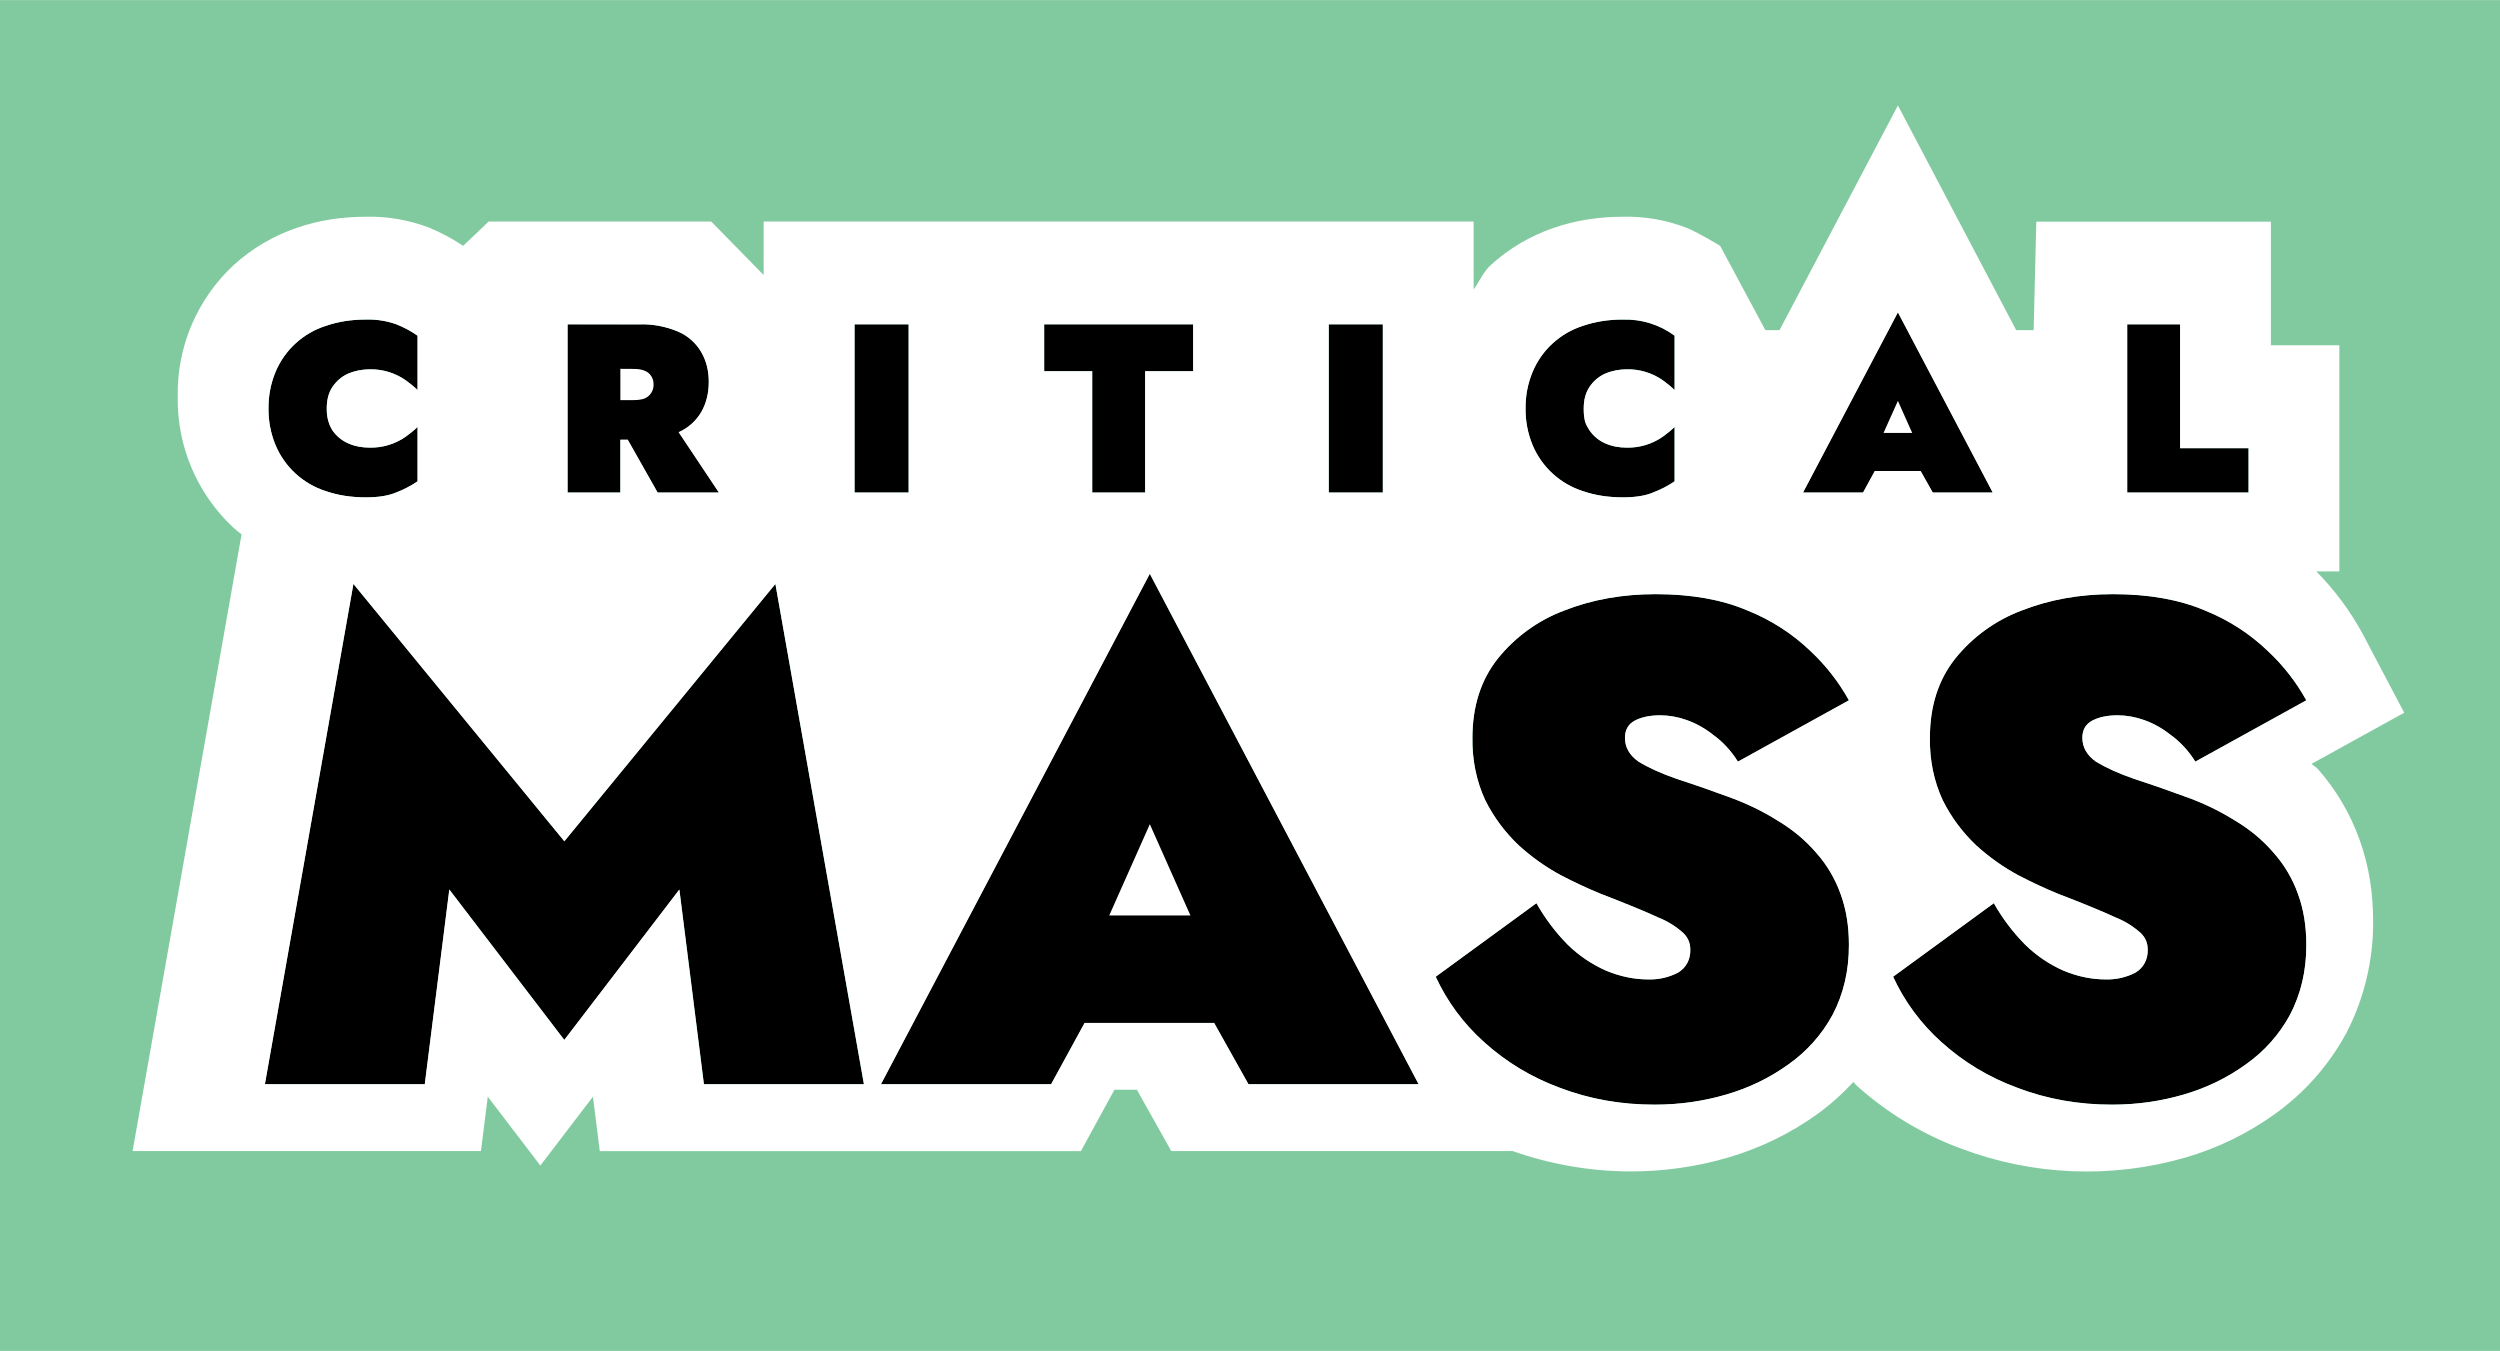
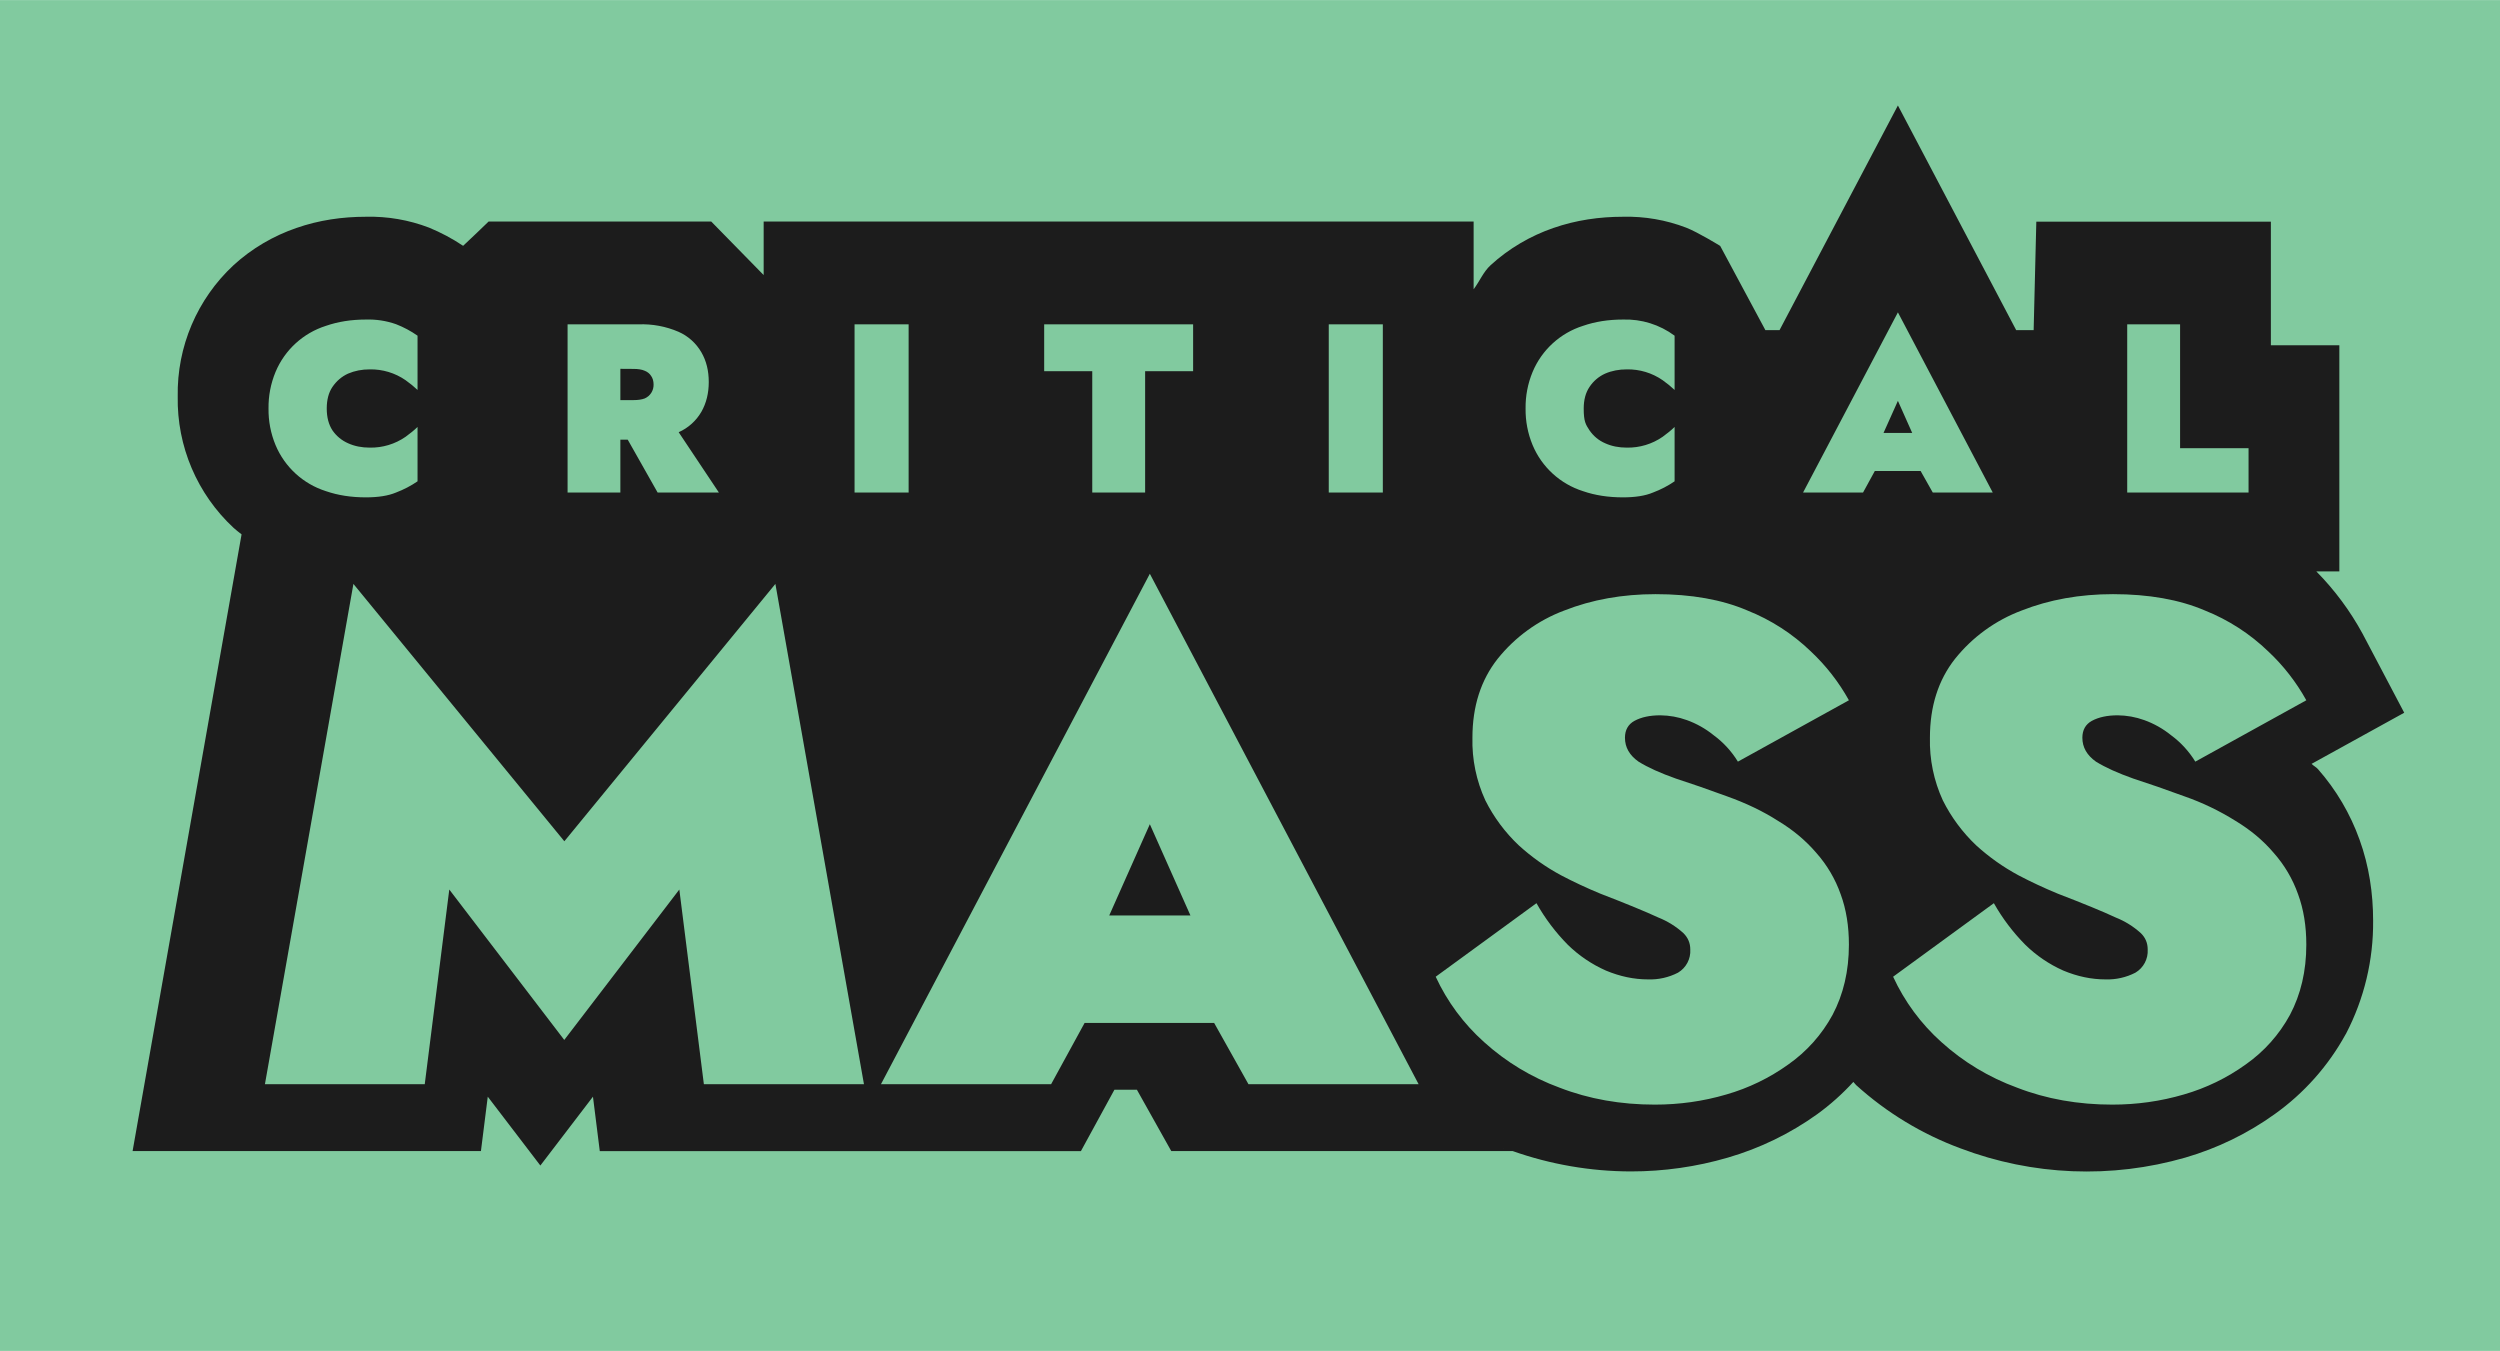
<svg xmlns="http://www.w3.org/2000/svg" viewBox="0 0 270.93 146.39">
  <path d="M-30.43 75.41H240.5V221.8H-30.43z" style="fill:#81ca9f;fill-opacity:1;stroke:none;stroke-width:19.227;stroke-dasharray:none;stroke-opacity:1;paint-order:markers stroke fill" transform="translate(30.43 -75.4)" />
-   <path d="m175.25 109.25-10.29 19.53h6.51l1.28-2.34h4.96l1.31 2.34h6.51zm-166.03.78c-1.58 0-3.02.23-4.32.68a8.8 8.8 0 0 0-5.47 5 10 10 0 0 0-.76 3.96 10 10 0 0 0 .76 3.96 8.8 8.8 0 0 0 5.47 5c1.3.45 2.74.67 4.32.67 1.34 0 2.42-.17 3.26-.52.85-.33 1.63-.73 2.34-1.22v-5.89c-.38.37-.82.73-1.3 1.07a6.6 6.6 0 0 1-3.88 1.17c-.85 0-1.64-.15-2.35-.46a4.04 4.04 0 0 1-1.69-1.41 4.27 4.27 0 0 1-.62-2.37c0-.94.2-1.72.62-2.34.43-.65 1-1.12 1.7-1.44a6.61 6.61 0 0 1 6.22.7c.48.35.92.7 1.3 1.07v-5.88c-.71-.5-1.5-.92-2.34-1.25a9 9 0 0 0-3.26-.5m136.23 0c-1.58 0-3.02.23-4.32.68a8.8 8.8 0 0 0-5.47 5 10 10 0 0 0-.76 3.96 10 10 0 0 0 .76 3.96 8.8 8.8 0 0 0 5.47 5c1.3.45 2.74.67 4.32.67 1.34 0 2.42-.17 3.25-.52.85-.33 1.64-.73 2.35-1.22v-5.89c-.38.37-.82.73-1.3 1.07a6.6 6.6 0 0 1-3.88 1.17c-.85 0-1.64-.15-2.35-.46a4.04 4.04 0 0 1-1.69-1.41 4.27 4.27 0 0 1-.63-2.37q0-1.41.63-2.34c.43-.65 1-1.12 1.7-1.44a6.6 6.6 0 0 1 6.22.7c.48.35.92.7 1.3 1.07v-5.88a8.98 8.98 0 0 0-5.6-1.74zm-114.37.52v18.23h5.72v-5.72h.8l3.24 5.72h6.64l-4.36-6.54a5.35 5.35 0 0 0 2.46-2.2c.54-.96.8-2.04.8-3.24a6.3 6.3 0 0 0-.8-3.22 5.35 5.35 0 0 0-2.47-2.22 10 10 0 0 0-4.35-.8H36.8zm31.1 0v18.23h5.86v-18.23zm20.55 0v5.08h5.2v13.15h5.74v-13.15h5.2v-5.08zm30.84 0v18.23h5.86v-18.23zm86.53 0v18.23h13.15v-4.81h-7.42v-13.42ZM94.17 137.58 65.04 192.9h18.44l3.63-6.64h14.04l3.72 6.64h18.44zm-86.3 1.1-9.6 54.22h17.34l2.66-21.1 12.46 16.3 12.47-16.3 2.66 21.1h17.33l-9.59-54.22-22.87 27.89zm141.12 1.11c-3.6 0-6.89.59-9.89 1.77a16.8 16.8 0 0 0-7.23 5.24c-1.82 2.3-2.73 5.16-2.73 8.56 0 2.6.47 4.86 1.4 6.78a17.5 17.5 0 0 0 3.62 4.87 23 23 0 0 0 4.57 3.25c1.62.83 3.05 1.5 4.28 1.99 2.8 1.08 4.9 1.94 6.27 2.58a9 9 0 0 1 2.73 1.7c.5.49.74 1.08.74 1.77 0 1.13-.44 1.96-1.33 2.5a6.6 6.6 0 0 1-3.25.74c-1.52 0-3.05-.32-4.57-.96a14 14 0 0 1-4.13-2.8 21.2 21.2 0 0 1-3.4-4.5l-10.91 7.97a21.7 21.7 0 0 0 5.24 7.08 25 25 0 0 0 8.18 4.94 28.5 28.5 0 0 0 10.33 1.85c2.66 0 5.24-.37 7.75-1.1 2.5-.75 4.74-1.83 6.71-3.26a15.75 15.75 0 0 0 4.8-5.38 15.9 15.9 0 0 0 1.77-7.6c0-2.01-.3-3.83-.89-5.46a13.5 13.5 0 0 0-2.65-4.5 16.8 16.8 0 0 0-4.14-3.46 27.5 27.5 0 0 0-5.53-2.66 147 147 0 0 0-5.53-1.92 21.3 21.3 0 0 1-4.06-1.84c-.98-.7-1.47-1.55-1.47-2.58 0-.84.34-1.45 1.03-1.85.74-.4 1.67-.59 2.8-.59.94 0 1.9.17 2.88.52q1.47.51 2.88 1.62c.98.69 1.86 1.65 2.65 2.88l12.03-6.64a21.7 21.7 0 0 0-4.13-5.31 21.2 21.2 0 0 0-6.87-4.43c-2.75-1.18-6.07-1.77-9.95-1.77m49.57 0c-3.6 0-6.89.59-9.89 1.77a16.8 16.8 0 0 0-7.23 5.24c-1.82 2.3-2.73 5.16-2.73 8.56 0 2.6.47 4.86 1.4 6.78a17.5 17.5 0 0 0 3.62 4.87c1.48 1.33 3 2.41 4.57 3.25 1.63.83 3.05 1.5 4.28 1.99 2.8 1.08 4.9 1.94 6.27 2.58a9 9 0 0 1 2.73 1.7c.5.49.74 1.08.74 1.77 0 1.13-.44 1.96-1.33 2.5a6.6 6.6 0 0 1-3.24.74c-1.53 0-3.05-.32-4.58-.96a14 14 0 0 1-4.13-2.8 21.2 21.2 0 0 1-3.4-4.5l-10.91 7.97a21.7 21.7 0 0 0 5.24 7.08 25 25 0 0 0 8.19 4.94 28.5 28.5 0 0 0 10.32 1.85c2.66 0 5.24-.37 7.75-1.1 2.5-.75 4.75-1.83 6.71-3.26a15.75 15.75 0 0 0 4.8-5.38 15.9 15.9 0 0 0 1.77-7.6c0-2.01-.3-3.83-.89-5.46a13.5 13.5 0 0 0-2.65-4.5 16.8 16.8 0 0 0-4.13-3.46 27.5 27.5 0 0 0-5.54-2.66 147 147 0 0 0-5.53-1.92 21.3 21.3 0 0 1-4.06-1.84c-.98-.7-1.47-1.55-1.47-2.58 0-.84.34-1.45 1.03-1.85.74-.4 1.67-.59 2.8-.59.94 0 1.9.17 2.88.52.99.34 1.94.88 2.88 1.62.98.69 1.87 1.65 2.65 2.88l12.03-6.64a21.7 21.7 0 0 0-4.13-5.31 21.2 21.2 0 0 0-6.86-4.43q-4.14-1.77-9.96-1.77m-66.1 60.07.06.02a.1.1 0 0 1-.03-.01h-.02z" style="-inkscape-font-specification:&quot;Jost Heavy&quot;;fill:#000;fill-opacity:1;stroke-width:2.461" transform="translate(30.43 -75.4)" />
-   <path d="m175.25 86.83-12.83 24.35h-1.53l-4.9-9.13s-2.4-1.48-3.69-1.98a17.9 17.9 0 0 0-6.85-1.18c-2.52 0-5.08.36-7.55 1.22-2.43.84-4.8 2.2-6.79 4.03-.79.72-1.19 1.75-1.84 2.61v-7.34H52.33v5.8l-5.68-5.8H22.52l-1.28 1.23-1.48 1.4a21 21 0 0 0-3.69-1.97 17.9 17.9 0 0 0-6.85-1.18c-2.52 0-5.08.36-7.54 1.22-2.44.84-4.81 2.2-6.8 4.03a18.95 18.95 0 0 0-6.05 14.23 18.97 18.97 0 0 0 6.06 14.24c.27.25.57.47.86.7l-11.81 66.83h37.75l.74-5.89 5.7 7.46 5.7-7.46.74 5.9h52.14l3.63-6.65h2.44l3.72 6.64h36.99a38.7 38.7 0 0 0 12.82 2.21c3.57 0 7.1-.5 10.52-1.5a31.9 31.9 0 0 0 9.67-4.7 26 26 0 0 0 3.92-3.5l.3.34a34.9 34.9 0 0 0 11.34 6.87 38.56 38.56 0 0 0 24.34.99 31.9 31.9 0 0 0 9.67-4.7 25.96 25.96 0 0 0 7.7-8.66l.03-.04.02-.04a26 26 0 0 0 2.93-12.23c0-2.96-.44-5.94-1.47-8.78a23.6 23.6 0 0 0-4.5-7.64c-.2-.23-.49-.36-.7-.58l10.04-5.54-4.5-8.54a30 30 0 0 0-5.03-6.78h2.5v-24.5h-7.42v-13.4h-25.42l-.29 11.76h-1.89zm0 22.42 10.28 19.53h-6.5l-1.32-2.34h-4.96l-1.28 2.34h-6.5zm-166.03.78a9 9 0 0 1 3.26.5c.85.33 1.63.75 2.34 1.25v5.88c-.38-.36-.82-.72-1.3-1.06a6.6 6.6 0 0 0-3.88-1.17c-.85 0-1.63.15-2.35.46-.7.32-1.25.8-1.69 1.44-.42.62-.62 1.4-.62 2.34s.2 1.73.62 2.37a4 4 0 0 0 1.7 1.4c.7.32 1.49.47 2.34.47a6.6 6.6 0 0 0 3.88-1.17c.48-.35.92-.7 1.3-1.07v5.89c-.71.49-1.5.9-2.34 1.22-.84.35-1.92.52-3.26.52-1.58 0-3.02-.22-4.32-.67a8.8 8.8 0 0 1-5.47-5 10 10 0 0 1-.76-3.96 10 10 0 0 1 .76-3.96 8.8 8.8 0 0 1 5.47-5c1.3-.45 2.74-.68 4.32-.68m136.23 0a8.9 8.9 0 0 1 5.6 1.75v5.88c-.38-.36-.82-.72-1.3-1.06a6.6 6.6 0 0 0-3.88-1.17c-.85 0-1.64.15-2.35.46a4 4 0 0 0-1.69 1.44q-.63.93-.63 2.34c0 1.41.21 1.73.63 2.37.43.62 1 1.1 1.7 1.4.7.32 1.49.47 2.34.47a6.6 6.6 0 0 0 3.88-1.17c.48-.35.92-.7 1.3-1.07v5.89c-.71.49-1.5.9-2.35 1.22-.83.35-1.91.52-3.25.52-1.58 0-3.02-.22-4.32-.67a8.8 8.8 0 0 1-5.47-5 10 10 0 0 1-.76-3.96 10 10 0 0 1 .76-3.96 8.8 8.8 0 0 1 5.47-5c1.3-.45 2.74-.68 4.32-.68m-114.37.52h7.68a10 10 0 0 1 4.35.81 5.35 5.35 0 0 1 2.47 2.22c.54.93.8 2 .8 3.22 0 1.2-.26 2.28-.8 3.23a5.35 5.35 0 0 1-2.46 2.21l4.36 6.54h-6.64l-3.24-5.73h-.8v5.73h-5.72zm31.1 0h5.86v18.23h-5.86zm20.55 0h16.14v5.08h-5.2v13.15h-5.73v-13.15h-5.21zm30.84 0h5.86v18.23h-5.86zm86.53 0h5.73v13.42h7.42v4.81H200.1zm-163.3 4.82v3.39h1.44q.72 0 1.2-.18a1.6 1.6 0 0 0 .96-1.51c0-.37-.09-.67-.26-.92-.16-.26-.4-.45-.7-.57-.32-.14-.72-.2-1.2-.2zm138.45 3.47-1.56 3.48h3.11zm-81.07 18.74 29.13 55.32h-18.44l-3.72-6.64H87.11l-3.63 6.64H65.04Zm-86.31 1.1 22.86 27.89 22.87-27.89 9.6 54.22H45.85l-2.66-21.1-12.47 16.3-12.46-16.3-2.66 21.1H-1.72Zm141.12 1.11c3.88 0 7.2.59 9.95 1.77a21.2 21.2 0 0 1 6.87 4.43 21.7 21.7 0 0 1 4.13 5.3l-12.03 6.65a10.1 10.1 0 0 0-2.65-2.88 10 10 0 0 0-2.88-1.62 8.7 8.7 0 0 0-2.88-.52c-1.13 0-2.06.2-2.8.6-.69.38-1.03 1-1.03 1.83 0 1.04.49 1.9 1.47 2.59 1.03.64 2.39 1.25 4.06 1.84 1.67.54 3.52 1.18 5.53 1.92 2.07.74 3.91 1.62 5.53 2.66 1.63.98 3 2.13 4.14 3.46a13.5 13.5 0 0 1 2.65 4.5c.6 1.63.89 3.45.89 5.46 0 2.85-.6 5.39-1.77 7.6a15.75 15.75 0 0 1-4.8 5.38 21.8 21.8 0 0 1-6.71 3.25c-2.51.74-5.1 1.1-7.75 1.1-3.69 0-7.13-.6-10.33-1.84a25 25 0 0 1-8.18-4.94 21.7 21.7 0 0 1-5.24-7.08l10.92-7.97a21.2 21.2 0 0 0 3.39 4.5 14 14 0 0 0 4.13 2.8c1.53.64 3.05.96 4.57.96a6.6 6.6 0 0 0 3.25-.73 2.73 2.73 0 0 0 1.33-2.51c0-.7-.25-1.28-.74-1.77a9 9 0 0 0-2.73-1.7q-2.07-.96-6.27-2.58a51 51 0 0 1-4.28-2 23 23 0 0 1-4.57-3.24 17.5 17.5 0 0 1-3.62-4.87 15.34 15.34 0 0 1-1.4-6.79q0-5.085 2.73-8.55a16.8 16.8 0 0 1 7.23-5.24c3-1.18 6.3-1.77 9.89-1.77m49.57 0q5.82 0 9.96 1.77a21.2 21.2 0 0 1 6.86 4.43 21.6 21.6 0 0 1 4.13 5.3l-12.03 6.65a10.1 10.1 0 0 0-2.65-2.88 10 10 0 0 0-2.88-1.62 8.7 8.7 0 0 0-2.88-.52c-1.13 0-2.06.2-2.8.6-.69.38-1.03 1-1.03 1.83 0 1.04.5 1.9 1.47 2.59 1.04.64 2.39 1.25 4.06 1.84 1.67.54 3.52 1.18 5.53 1.92a27.5 27.5 0 0 1 5.54 2.66c1.62.98 3 2.13 4.13 3.46a13.5 13.5 0 0 1 2.65 4.5c.6 1.63.89 3.45.89 5.46 0 2.85-.6 5.39-1.77 7.6a15.75 15.75 0 0 1-4.8 5.38 21.8 21.8 0 0 1-6.7 3.25c-2.52.74-5.1 1.1-7.76 1.1-3.68 0-7.13-.6-10.32-1.84a25 25 0 0 1-8.2-4.94 21.7 21.7 0 0 1-5.23-7.08l10.92-7.97a21.2 21.2 0 0 0 3.4 4.5 14 14 0 0 0 4.12 2.8c1.53.64 3.05.96 4.58.96a6.6 6.6 0 0 0 3.24-.73 2.73 2.73 0 0 0 1.33-2.51c0-.7-.24-1.28-.74-1.77a9 9 0 0 0-2.73-1.7q-2.055-.96-6.27-2.58a51 51 0 0 1-4.28-2 23 23 0 0 1-4.57-3.24 17.5 17.5 0 0 1-3.61-4.87 15.34 15.34 0 0 1-1.4-6.79c0-3.39.9-6.24 2.72-8.55a16.8 16.8 0 0 1 7.23-5.24c3-1.18 6.3-1.77 9.89-1.77M94.18 164.72l-4.4 9.89h8.8zm38.27 35.13c.01 0 .03 0 .04.02l.03.02z" style="-inkscape-font-specification:&quot;Jost Heavy&quot;;fill:#fff;fill-opacity:1;stroke-width:2.461" transform="translate(30.43 -75.4)" />
+   <path d="m175.25 109.25-10.29 19.53h6.51l1.28-2.34h4.96l1.31 2.34h6.51zm-166.03.78c-1.58 0-3.02.23-4.32.68a8.8 8.8 0 0 0-5.47 5 10 10 0 0 0-.76 3.96 10 10 0 0 0 .76 3.96 8.8 8.8 0 0 0 5.47 5c1.3.45 2.74.67 4.32.67 1.34 0 2.42-.17 3.26-.52.85-.33 1.63-.73 2.34-1.22v-5.89c-.38.37-.82.73-1.3 1.07a6.6 6.6 0 0 1-3.88 1.17c-.85 0-1.64-.15-2.35-.46a4.04 4.04 0 0 1-1.69-1.41 4.27 4.27 0 0 1-.62-2.37c0-.94.2-1.72.62-2.34.43-.65 1-1.12 1.7-1.44a6.61 6.61 0 0 1 6.22.7c.48.35.92.7 1.3 1.07v-5.88c-.71-.5-1.5-.92-2.34-1.25a9 9 0 0 0-3.26-.5m136.23 0c-1.58 0-3.02.23-4.32.68a8.8 8.8 0 0 0-5.47 5 10 10 0 0 0-.76 3.96 10 10 0 0 0 .76 3.96 8.8 8.8 0 0 0 5.47 5c1.3.45 2.74.67 4.32.67 1.34 0 2.42-.17 3.25-.52.85-.33 1.64-.73 2.35-1.22v-5.89c-.38.37-.82.73-1.3 1.07a6.6 6.6 0 0 1-3.88 1.17c-.85 0-1.64-.15-2.35-.46a4.04 4.04 0 0 1-1.69-1.41 4.27 4.27 0 0 1-.63-2.37q0-1.41.63-2.34c.43-.65 1-1.12 1.7-1.44a6.6 6.6 0 0 1 6.22.7c.48.35.92.7 1.3 1.07v-5.88a8.98 8.98 0 0 0-5.6-1.74zm-114.37.52v18.23h5.72v-5.72h.8l3.24 5.72h6.64l-4.36-6.54a5.35 5.35 0 0 0 2.46-2.2c.54-.96.8-2.04.8-3.24a6.3 6.3 0 0 0-.8-3.22 5.35 5.35 0 0 0-2.47-2.22 10 10 0 0 0-4.35-.8H36.8zm31.1 0v18.23h5.86v-18.23zm20.55 0v5.08h5.2v13.15h5.74v-13.15h5.2v-5.08zm30.84 0v18.23h5.86v-18.23zm86.53 0v18.23h13.15v-4.81h-7.42v-13.42ZM94.17 137.58 65.04 192.9h18.44l3.63-6.64h14.04l3.72 6.64h18.44zm-86.3 1.1-9.6 54.22h17.34l2.66-21.1 12.46 16.3 12.47-16.3 2.66 21.1h17.33l-9.59-54.22-22.87 27.89zm141.12 1.11c-3.6 0-6.89.59-9.89 1.77a16.8 16.8 0 0 0-7.23 5.24c-1.82 2.3-2.73 5.16-2.73 8.56 0 2.6.47 4.86 1.4 6.78a17.5 17.5 0 0 0 3.62 4.87 23 23 0 0 0 4.57 3.25c1.62.83 3.05 1.5 4.28 1.99 2.8 1.08 4.9 1.94 6.27 2.58a9 9 0 0 1 2.73 1.7c.5.49.74 1.08.74 1.77 0 1.13-.44 1.96-1.33 2.5a6.6 6.6 0 0 1-3.25.74c-1.52 0-3.05-.32-4.57-.96a14 14 0 0 1-4.13-2.8 21.2 21.2 0 0 1-3.4-4.5l-10.91 7.97a21.7 21.7 0 0 0 5.24 7.08 25 25 0 0 0 8.18 4.94 28.5 28.5 0 0 0 10.33 1.85c2.66 0 5.24-.37 7.75-1.1 2.5-.75 4.74-1.83 6.71-3.26a15.75 15.75 0 0 0 4.8-5.38 15.9 15.9 0 0 0 1.77-7.6c0-2.01-.3-3.83-.89-5.46a13.5 13.5 0 0 0-2.65-4.5 16.8 16.8 0 0 0-4.14-3.46 27.5 27.5 0 0 0-5.53-2.66 147 147 0 0 0-5.53-1.92 21.3 21.3 0 0 1-4.06-1.84c-.98-.7-1.47-1.55-1.47-2.58 0-.84.34-1.45 1.03-1.85.74-.4 1.67-.59 2.8-.59.94 0 1.9.17 2.88.52q1.47.51 2.88 1.62c.98.69 1.86 1.65 2.65 2.88l12.03-6.64a21.7 21.7 0 0 0-4.13-5.31 21.2 21.2 0 0 0-6.87-4.43c-2.75-1.18-6.07-1.77-9.95-1.77m49.57 0c-3.6 0-6.89.59-9.89 1.77a16.8 16.8 0 0 0-7.23 5.24c-1.82 2.3-2.73 5.16-2.73 8.56 0 2.6.47 4.86 1.4 6.78a17.5 17.5 0 0 0 3.62 4.87c1.48 1.33 3 2.41 4.57 3.25 1.63.83 3.05 1.5 4.28 1.99 2.8 1.08 4.9 1.94 6.27 2.58a9 9 0 0 1 2.73 1.7c.5.49.74 1.08.74 1.77 0 1.13-.44 1.96-1.33 2.5a6.6 6.6 0 0 1-3.24.74c-1.53 0-3.05-.32-4.58-.96a14 14 0 0 1-4.13-2.8 21.2 21.2 0 0 1-3.4-4.5l-10.91 7.97a21.7 21.7 0 0 0 5.24 7.08 25 25 0 0 0 8.19 4.94 28.5 28.5 0 0 0 10.32 1.85c2.66 0 5.24-.37 7.75-1.1 2.5-.75 4.75-1.83 6.71-3.26a15.75 15.75 0 0 0 4.8-5.38 15.9 15.9 0 0 0 1.77-7.6c0-2.01-.3-3.83-.89-5.46a13.5 13.5 0 0 0-2.65-4.5 16.8 16.8 0 0 0-4.13-3.46 27.5 27.5 0 0 0-5.54-2.66 147 147 0 0 0-5.53-1.92 21.3 21.3 0 0 1-4.06-1.84c-.98-.7-1.47-1.55-1.47-2.58 0-.84.34-1.45 1.03-1.85.74-.4 1.67-.59 2.8-.59.94 0 1.9.17 2.88.52.99.34 1.94.88 2.88 1.62.98.69 1.87 1.65 2.65 2.88l12.03-6.64a21.7 21.7 0 0 0-4.13-5.31 21.2 21.2 0 0 0-6.86-4.43q-4.14-1.77-9.96-1.77m-66.1 60.07.06.02a.1.1 0 0 1-.03-.01h-.02z" style="-inkscape-font-specification:&quot;Jost Heavy&quot;;fill:#81CA9F;fill-opacity:1;stroke-width:2.461" transform="translate(30.43 -75.4)" />
+   <path d="m175.25 86.83-12.83 24.35h-1.53l-4.9-9.13s-2.4-1.48-3.69-1.98a17.9 17.9 0 0 0-6.85-1.18c-2.52 0-5.08.36-7.55 1.22-2.43.84-4.8 2.2-6.79 4.03-.79.72-1.19 1.75-1.84 2.61v-7.34H52.33v5.8l-5.68-5.8H22.52l-1.28 1.23-1.48 1.4a21 21 0 0 0-3.69-1.97 17.9 17.9 0 0 0-6.85-1.18c-2.52 0-5.08.36-7.54 1.22-2.44.84-4.81 2.2-6.8 4.03a18.95 18.95 0 0 0-6.05 14.23 18.97 18.97 0 0 0 6.06 14.24c.27.25.57.47.86.7l-11.81 66.83h37.75l.74-5.89 5.7 7.46 5.7-7.46.74 5.9h52.14l3.63-6.65h2.44l3.72 6.64h36.99a38.7 38.7 0 0 0 12.82 2.21c3.57 0 7.1-.5 10.52-1.5a31.9 31.9 0 0 0 9.67-4.7 26 26 0 0 0 3.92-3.5l.3.34a34.9 34.9 0 0 0 11.34 6.87 38.56 38.56 0 0 0 24.34.99 31.9 31.9 0 0 0 9.67-4.7 25.96 25.96 0 0 0 7.7-8.66l.03-.04.02-.04a26 26 0 0 0 2.93-12.23c0-2.96-.44-5.94-1.47-8.78a23.6 23.6 0 0 0-4.5-7.64c-.2-.23-.49-.36-.7-.58l10.04-5.54-4.5-8.54a30 30 0 0 0-5.03-6.78h2.5v-24.5h-7.42v-13.4h-25.42l-.29 11.76h-1.89zm0 22.42 10.28 19.53h-6.5l-1.32-2.34h-4.96l-1.28 2.34h-6.5zm-166.03.78a9 9 0 0 1 3.26.5c.85.33 1.63.75 2.34 1.25v5.88c-.38-.36-.82-.72-1.3-1.06a6.6 6.6 0 0 0-3.88-1.17c-.85 0-1.63.15-2.35.46-.7.32-1.25.8-1.69 1.44-.42.62-.62 1.4-.62 2.34s.2 1.73.62 2.37a4 4 0 0 0 1.7 1.4c.7.32 1.49.47 2.34.47a6.6 6.6 0 0 0 3.88-1.17c.48-.35.92-.7 1.3-1.07v5.89c-.71.49-1.5.9-2.34 1.22-.84.35-1.92.52-3.26.52-1.58 0-3.02-.22-4.32-.67a8.8 8.8 0 0 1-5.47-5 10 10 0 0 1-.76-3.96 10 10 0 0 1 .76-3.96 8.8 8.8 0 0 1 5.47-5c1.3-.45 2.74-.68 4.32-.68m136.23 0a8.9 8.9 0 0 1 5.6 1.75v5.88c-.38-.36-.82-.72-1.3-1.06a6.6 6.6 0 0 0-3.88-1.17c-.85 0-1.64.15-2.35.46a4 4 0 0 0-1.69 1.44q-.63.93-.63 2.34c0 1.41.21 1.73.63 2.37.43.62 1 1.1 1.7 1.4.7.32 1.49.47 2.34.47a6.6 6.6 0 0 0 3.88-1.17c.48-.35.92-.7 1.3-1.07v5.89c-.71.49-1.5.9-2.35 1.22-.83.35-1.91.52-3.25.52-1.58 0-3.02-.22-4.32-.67a8.8 8.8 0 0 1-5.47-5 10 10 0 0 1-.76-3.96 10 10 0 0 1 .76-3.96 8.8 8.8 0 0 1 5.47-5c1.3-.45 2.74-.68 4.32-.68m-114.37.52h7.68a10 10 0 0 1 4.35.81 5.35 5.35 0 0 1 2.47 2.22c.54.93.8 2 .8 3.22 0 1.2-.26 2.28-.8 3.23a5.35 5.35 0 0 1-2.46 2.21l4.36 6.54h-6.64l-3.24-5.73h-.8v5.73h-5.72zm31.1 0h5.86v18.23h-5.86zm20.55 0h16.14v5.08h-5.2v13.15h-5.73v-13.15h-5.21zm30.84 0h5.86v18.23h-5.86zm86.53 0h5.73v13.42h7.42v4.81H200.1zm-163.3 4.82v3.39h1.44q.72 0 1.2-.18a1.6 1.6 0 0 0 .96-1.51c0-.37-.09-.67-.26-.92-.16-.26-.4-.45-.7-.57-.32-.14-.72-.2-1.2-.2zm138.45 3.47-1.56 3.48h3.11zm-81.07 18.74 29.13 55.32h-18.44l-3.72-6.64H87.11l-3.63 6.64H65.04Zm-86.31 1.1 22.86 27.89 22.87-27.89 9.6 54.22H45.85l-2.66-21.1-12.47 16.3-12.46-16.3-2.66 21.1H-1.72Zm141.12 1.11c3.88 0 7.2.59 9.95 1.77a21.2 21.2 0 0 1 6.87 4.43 21.7 21.7 0 0 1 4.13 5.3l-12.03 6.65a10.1 10.1 0 0 0-2.65-2.88 10 10 0 0 0-2.88-1.62 8.7 8.7 0 0 0-2.88-.52c-1.13 0-2.06.2-2.8.6-.69.38-1.03 1-1.03 1.83 0 1.04.49 1.9 1.47 2.59 1.03.64 2.39 1.25 4.06 1.84 1.67.54 3.52 1.18 5.53 1.92 2.07.74 3.91 1.62 5.53 2.66 1.63.98 3 2.13 4.14 3.46a13.5 13.5 0 0 1 2.65 4.5c.6 1.63.89 3.45.89 5.46 0 2.85-.6 5.39-1.77 7.6a15.75 15.75 0 0 1-4.8 5.38 21.8 21.8 0 0 1-6.71 3.25c-2.51.74-5.1 1.1-7.75 1.1-3.69 0-7.13-.6-10.33-1.84a25 25 0 0 1-8.18-4.94 21.7 21.7 0 0 1-5.24-7.08l10.92-7.97a21.2 21.2 0 0 0 3.39 4.5 14 14 0 0 0 4.13 2.8c1.53.64 3.05.96 4.57.96a6.6 6.6 0 0 0 3.25-.73 2.73 2.73 0 0 0 1.33-2.51c0-.7-.25-1.28-.74-1.77a9 9 0 0 0-2.73-1.7q-2.07-.96-6.27-2.58a51 51 0 0 1-4.28-2 23 23 0 0 1-4.57-3.24 17.5 17.5 0 0 1-3.62-4.87 15.34 15.34 0 0 1-1.4-6.79q0-5.085 2.73-8.55a16.8 16.8 0 0 1 7.23-5.24c3-1.18 6.3-1.77 9.89-1.77m49.57 0q5.82 0 9.96 1.77a21.2 21.2 0 0 1 6.86 4.43 21.6 21.6 0 0 1 4.13 5.3l-12.03 6.65a10.1 10.1 0 0 0-2.65-2.88 10 10 0 0 0-2.88-1.62 8.7 8.7 0 0 0-2.88-.52c-1.13 0-2.06.2-2.8.6-.69.38-1.03 1-1.03 1.83 0 1.04.5 1.9 1.47 2.59 1.04.64 2.39 1.25 4.06 1.84 1.67.54 3.52 1.18 5.53 1.92a27.5 27.5 0 0 1 5.54 2.66c1.62.98 3 2.13 4.13 3.46a13.5 13.5 0 0 1 2.65 4.5c.6 1.63.89 3.45.89 5.46 0 2.85-.6 5.39-1.77 7.6a15.75 15.75 0 0 1-4.8 5.38 21.8 21.8 0 0 1-6.7 3.25c-2.52.74-5.1 1.1-7.76 1.1-3.68 0-7.13-.6-10.32-1.84a25 25 0 0 1-8.2-4.94 21.7 21.7 0 0 1-5.23-7.08l10.92-7.97a21.2 21.2 0 0 0 3.4 4.5 14 14 0 0 0 4.12 2.8c1.53.64 3.05.96 4.58.96a6.6 6.6 0 0 0 3.24-.73 2.73 2.73 0 0 0 1.33-2.51c0-.7-.24-1.28-.74-1.77a9 9 0 0 0-2.73-1.7q-2.055-.96-6.27-2.58a51 51 0 0 1-4.28-2 23 23 0 0 1-4.57-3.24 17.5 17.5 0 0 1-3.61-4.87 15.34 15.34 0 0 1-1.4-6.79c0-3.39.9-6.24 2.72-8.55a16.8 16.8 0 0 1 7.23-5.24c3-1.18 6.3-1.77 9.89-1.77M94.18 164.72l-4.4 9.89h8.8zm38.27 35.13c.01 0 .03 0 .04.02l.03.02z" style="-inkscape-font-specification:&quot;Jost Heavy&quot;;fill:#1C1C1C;fill-opacity:1;stroke-width:2.461" transform="translate(30.43 -75.4)" />
</svg>
